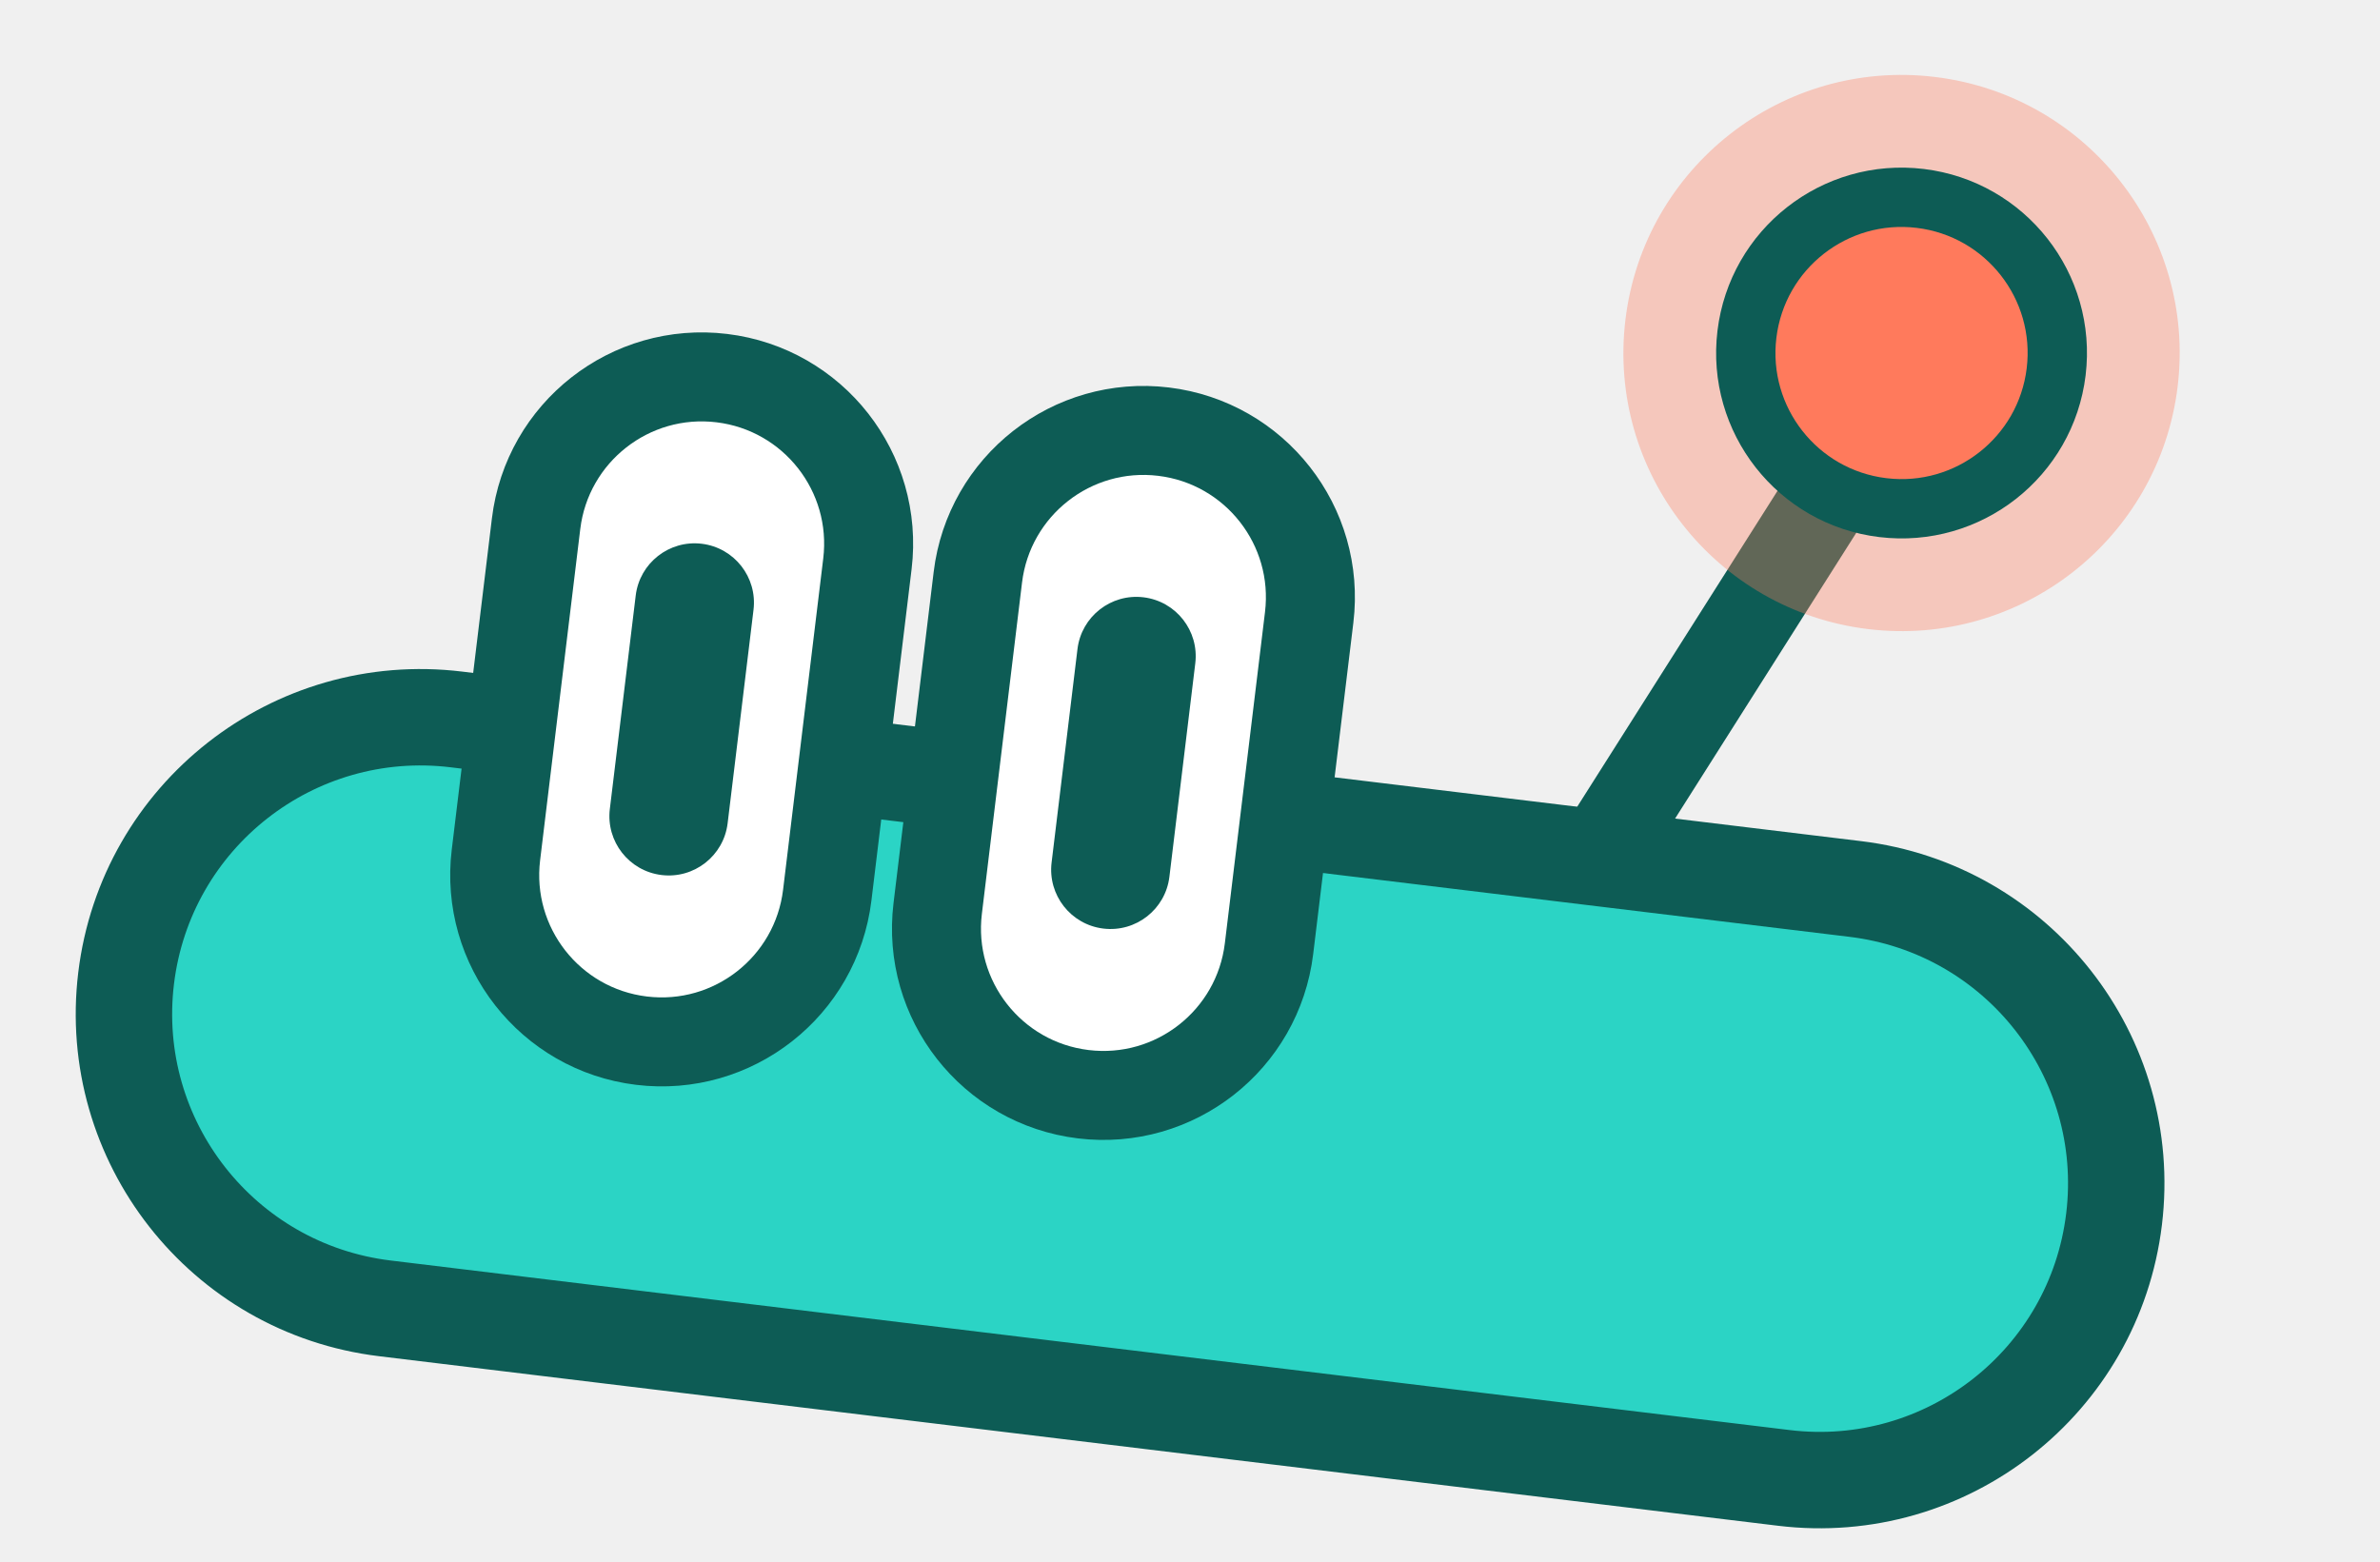
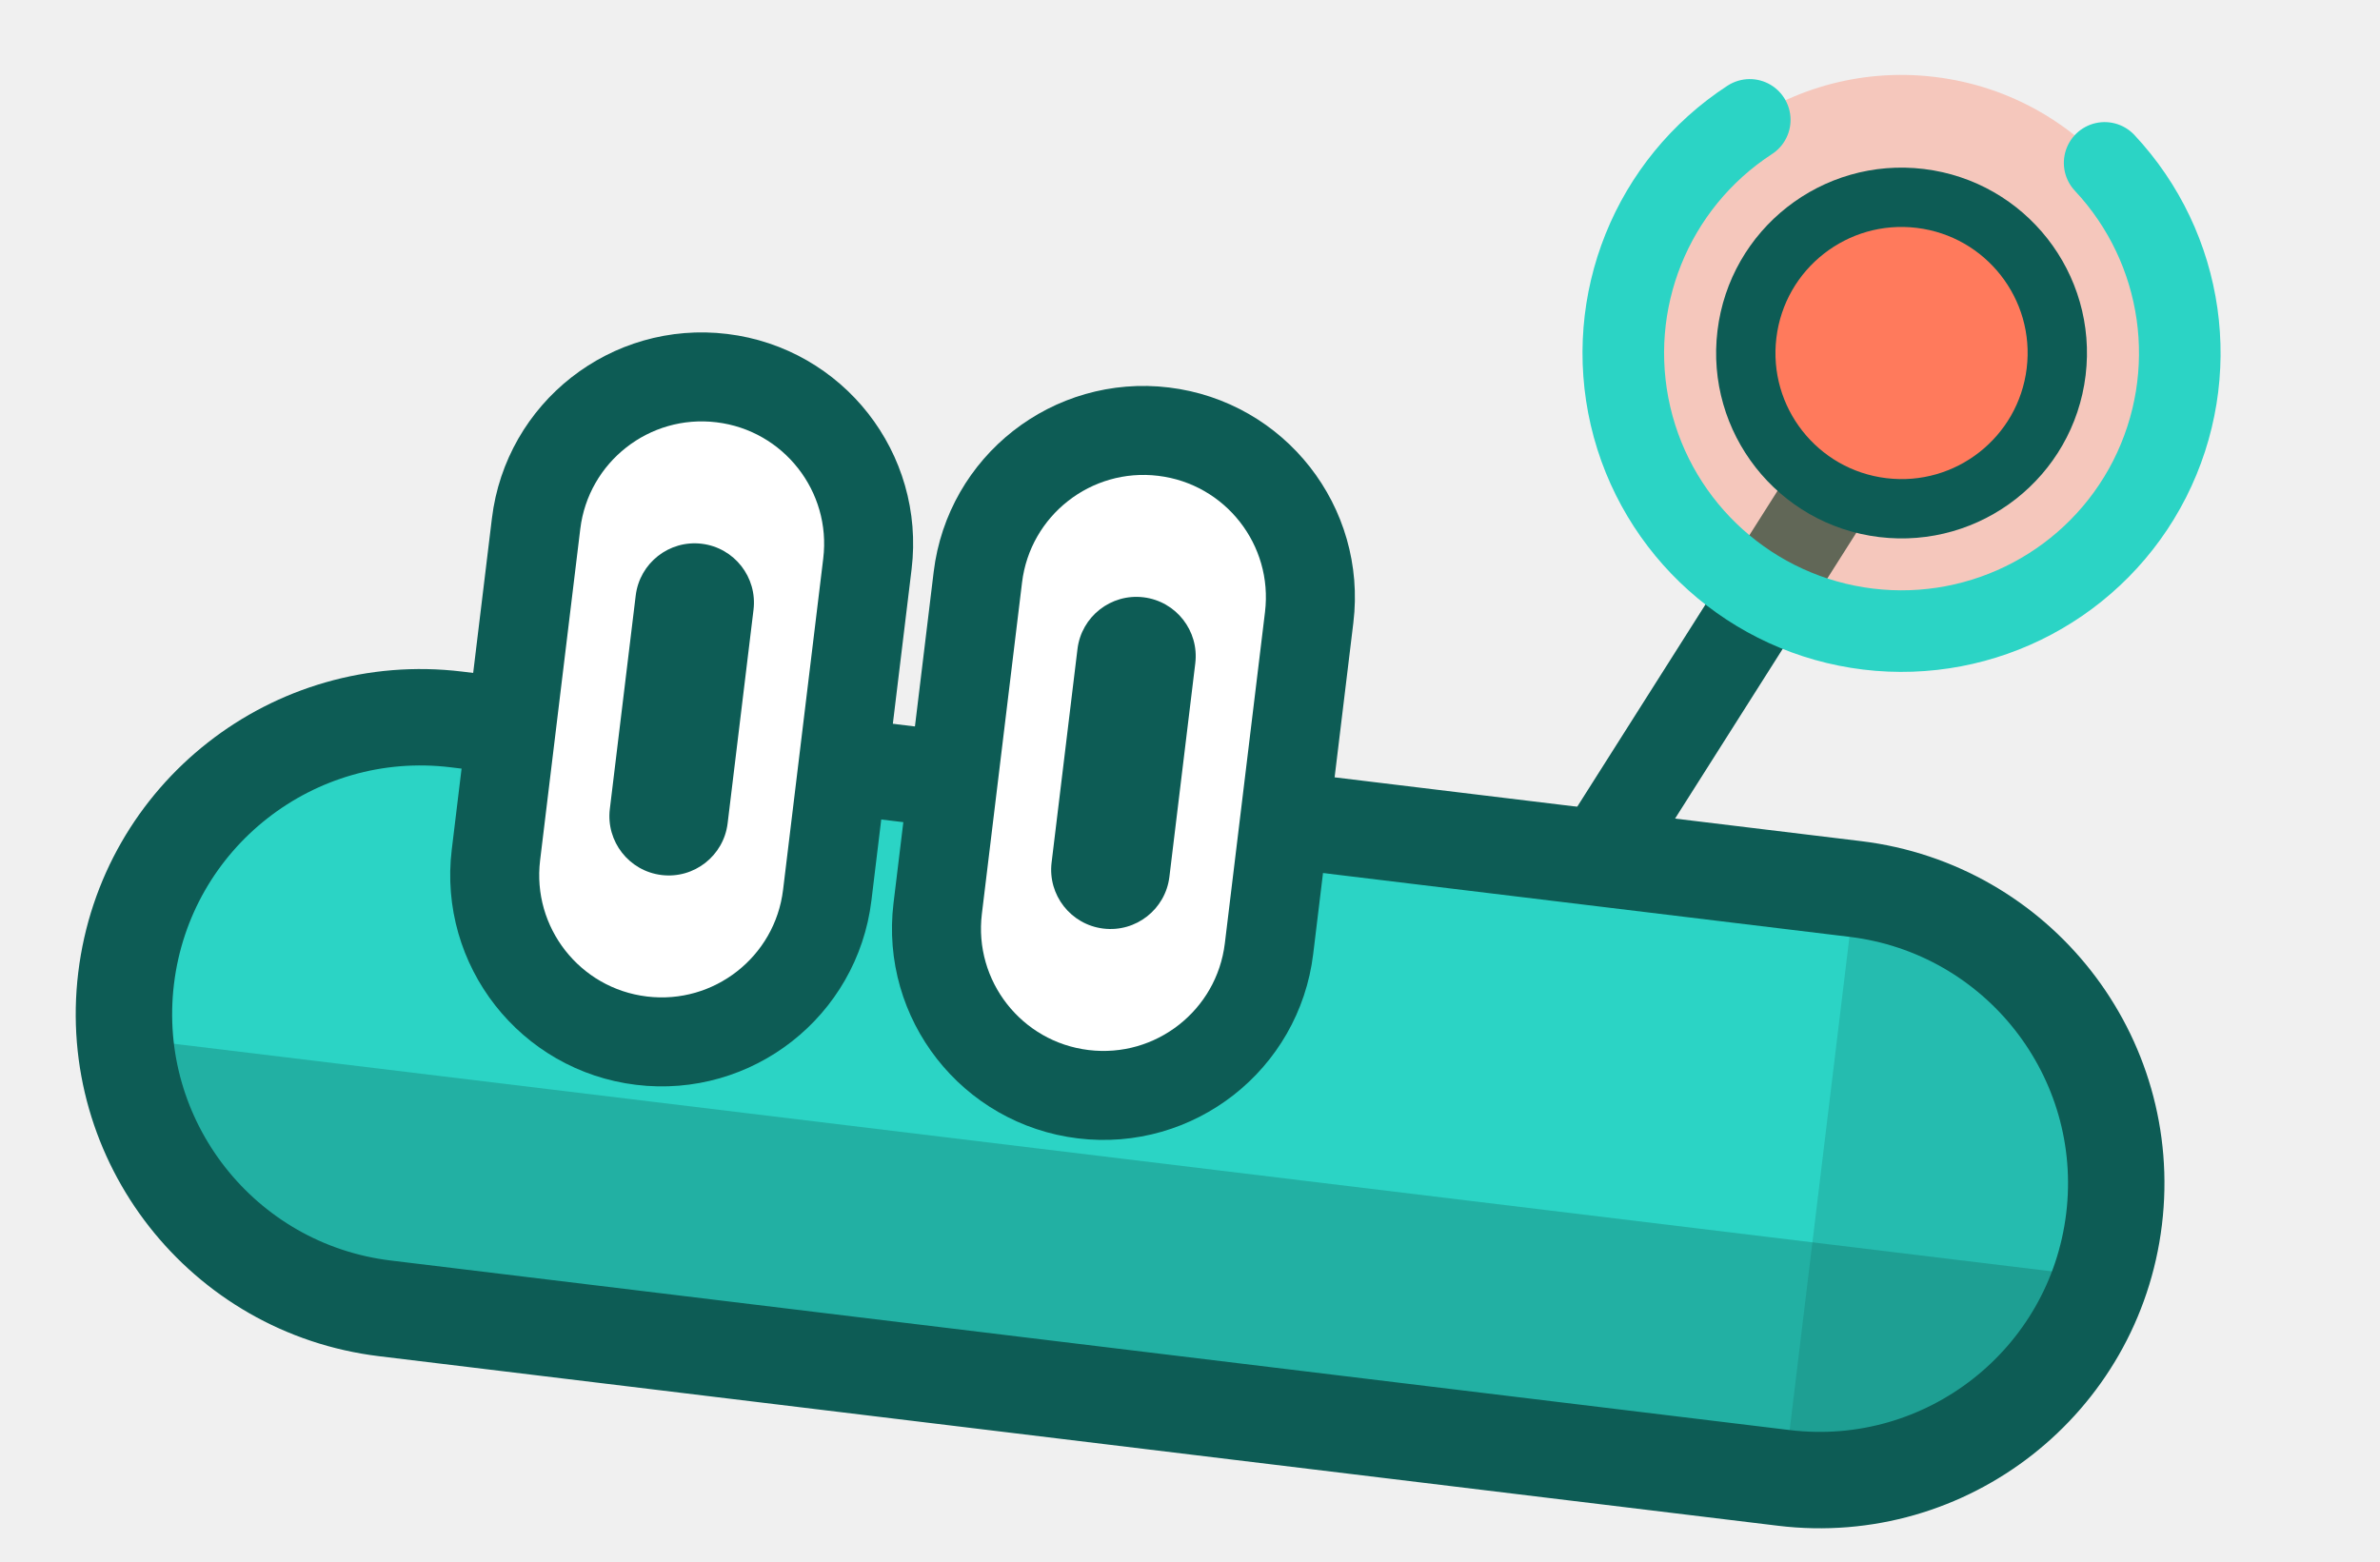
<svg xmlns="http://www.w3.org/2000/svg" width="27.43" height="18" viewBox="0 -2 64 42" fill="none">
  <rect x="3" y="22" width="54" height="16" rx="8" fill="#2BD4C5" transform="matrix(0.99 0.12 -0.12 0.99 4.02 -5.75)" />
+   <path d="M56.84 31.6 C56.08 35.32 52.8 38 49 38 L11 38 C7.2 38 3.92 35.32 3.16 31.6 Z" fill="#0D5C55" opacity="0.3" transform="matrix(0.99 0.12 -0.12 0.99 4.02 -5.75)" />
+   <path d="M49 22 L49 22 C53.42 22 57 25.58 57 30 C57 34.42 53.42 38 49 38 Z" fill="#0D5C55" opacity="0.2" transform="matrix(0.99 0.12 -0.12 0.99 4.02 -5.75)" />
  <rect x="3" y="22" width="54" height="16" rx="8" stroke="#0D5C55" stroke-width="2.6" stroke-linecap="round" stroke-linejoin="round" transform="matrix(0.99 0.12 -0.12 0.99 4.02 -5.75)" />
  <path d="M42 22 L47 11.5" stroke="#0D5C55" stroke-width="2.4" stroke-linecap="round" stroke-linejoin="round" transform="matrix(0.99 0.12 -0.12 0.99 4.02 -5.75)" />
  <circle cx="48.5" cy="7.5" r="7.5" fill="#FF7A5C" opacity="0.35" transform="matrix(0.99 0.12 -0.12 0.99 4.02 -5.75)" />
+   <path d="M53.32 1.75 C55.74 3.78 56.63 7.1 55.55 10.07 C54.47 13.03 51.65 15 48.5 15 C45.35 15 42.53 13.03 41.45 10.07 C40.37 7.1 41.26 3.78 43.68 1.75" stroke="#2BD4C5" stroke-width="2.2" stroke-linecap="round" stroke-linejoin="round" transform="matrix(0.99 0.12 -0.12 0.99 4.02 -5.75)" />
  <circle cx="48.5" cy="7.5" r="4.2" fill="#FF7A5C" transform="matrix(0.99 0.12 -0.12 0.99 4.02 -5.75)" />
  <circle cx="48.5" cy="7.5" r="4.2" stroke="#0D5C55" stroke-width="1.6" stroke-linecap="round" stroke-linejoin="round" transform="matrix(0.99 0.12 -0.12 0.99 4.02 -5.75)" />
  <rect x="12.5" y="12" width="9" height="18" rx="4.5" fill="#FFFFFF" transform="matrix(0.99 0.12 -0.12 0.99 4.02 -5.75)" />
  <rect x="12.5" y="12" width="9" height="18" rx="4.5" stroke="#0D5C55" stroke-width="2.4" stroke-linecap="round" stroke-linejoin="round" transform="matrix(0.99 0.12 -0.12 0.99 4.02 -5.75)" />
  <rect x="15.4" y="16.5" width="3.2" height="9" rx="1.6" fill="#0D5C55" transform="matrix(0.99 0.12 -0.12 0.99 4.02 -5.75)" />
  <rect x="24.5" y="12" width="9" height="18" rx="4.5" fill="#FFFFFF" transform="matrix(0.99 0.12 -0.12 0.99 4.02 -5.75)" />
  <rect x="24.5" y="12" width="9" height="18" rx="4.5" stroke="#0D5C55" stroke-width="2.4" stroke-linecap="round" stroke-linejoin="round" transform="matrix(0.99 0.12 -0.12 0.99 4.02 -5.75)" />
  <rect x="27.4" y="16.5" width="3.2" height="9" rx="1.6" fill="#0D5C55" transform="matrix(0.99 0.12 -0.12 0.99 4.02 -5.75)" />
</svg>
